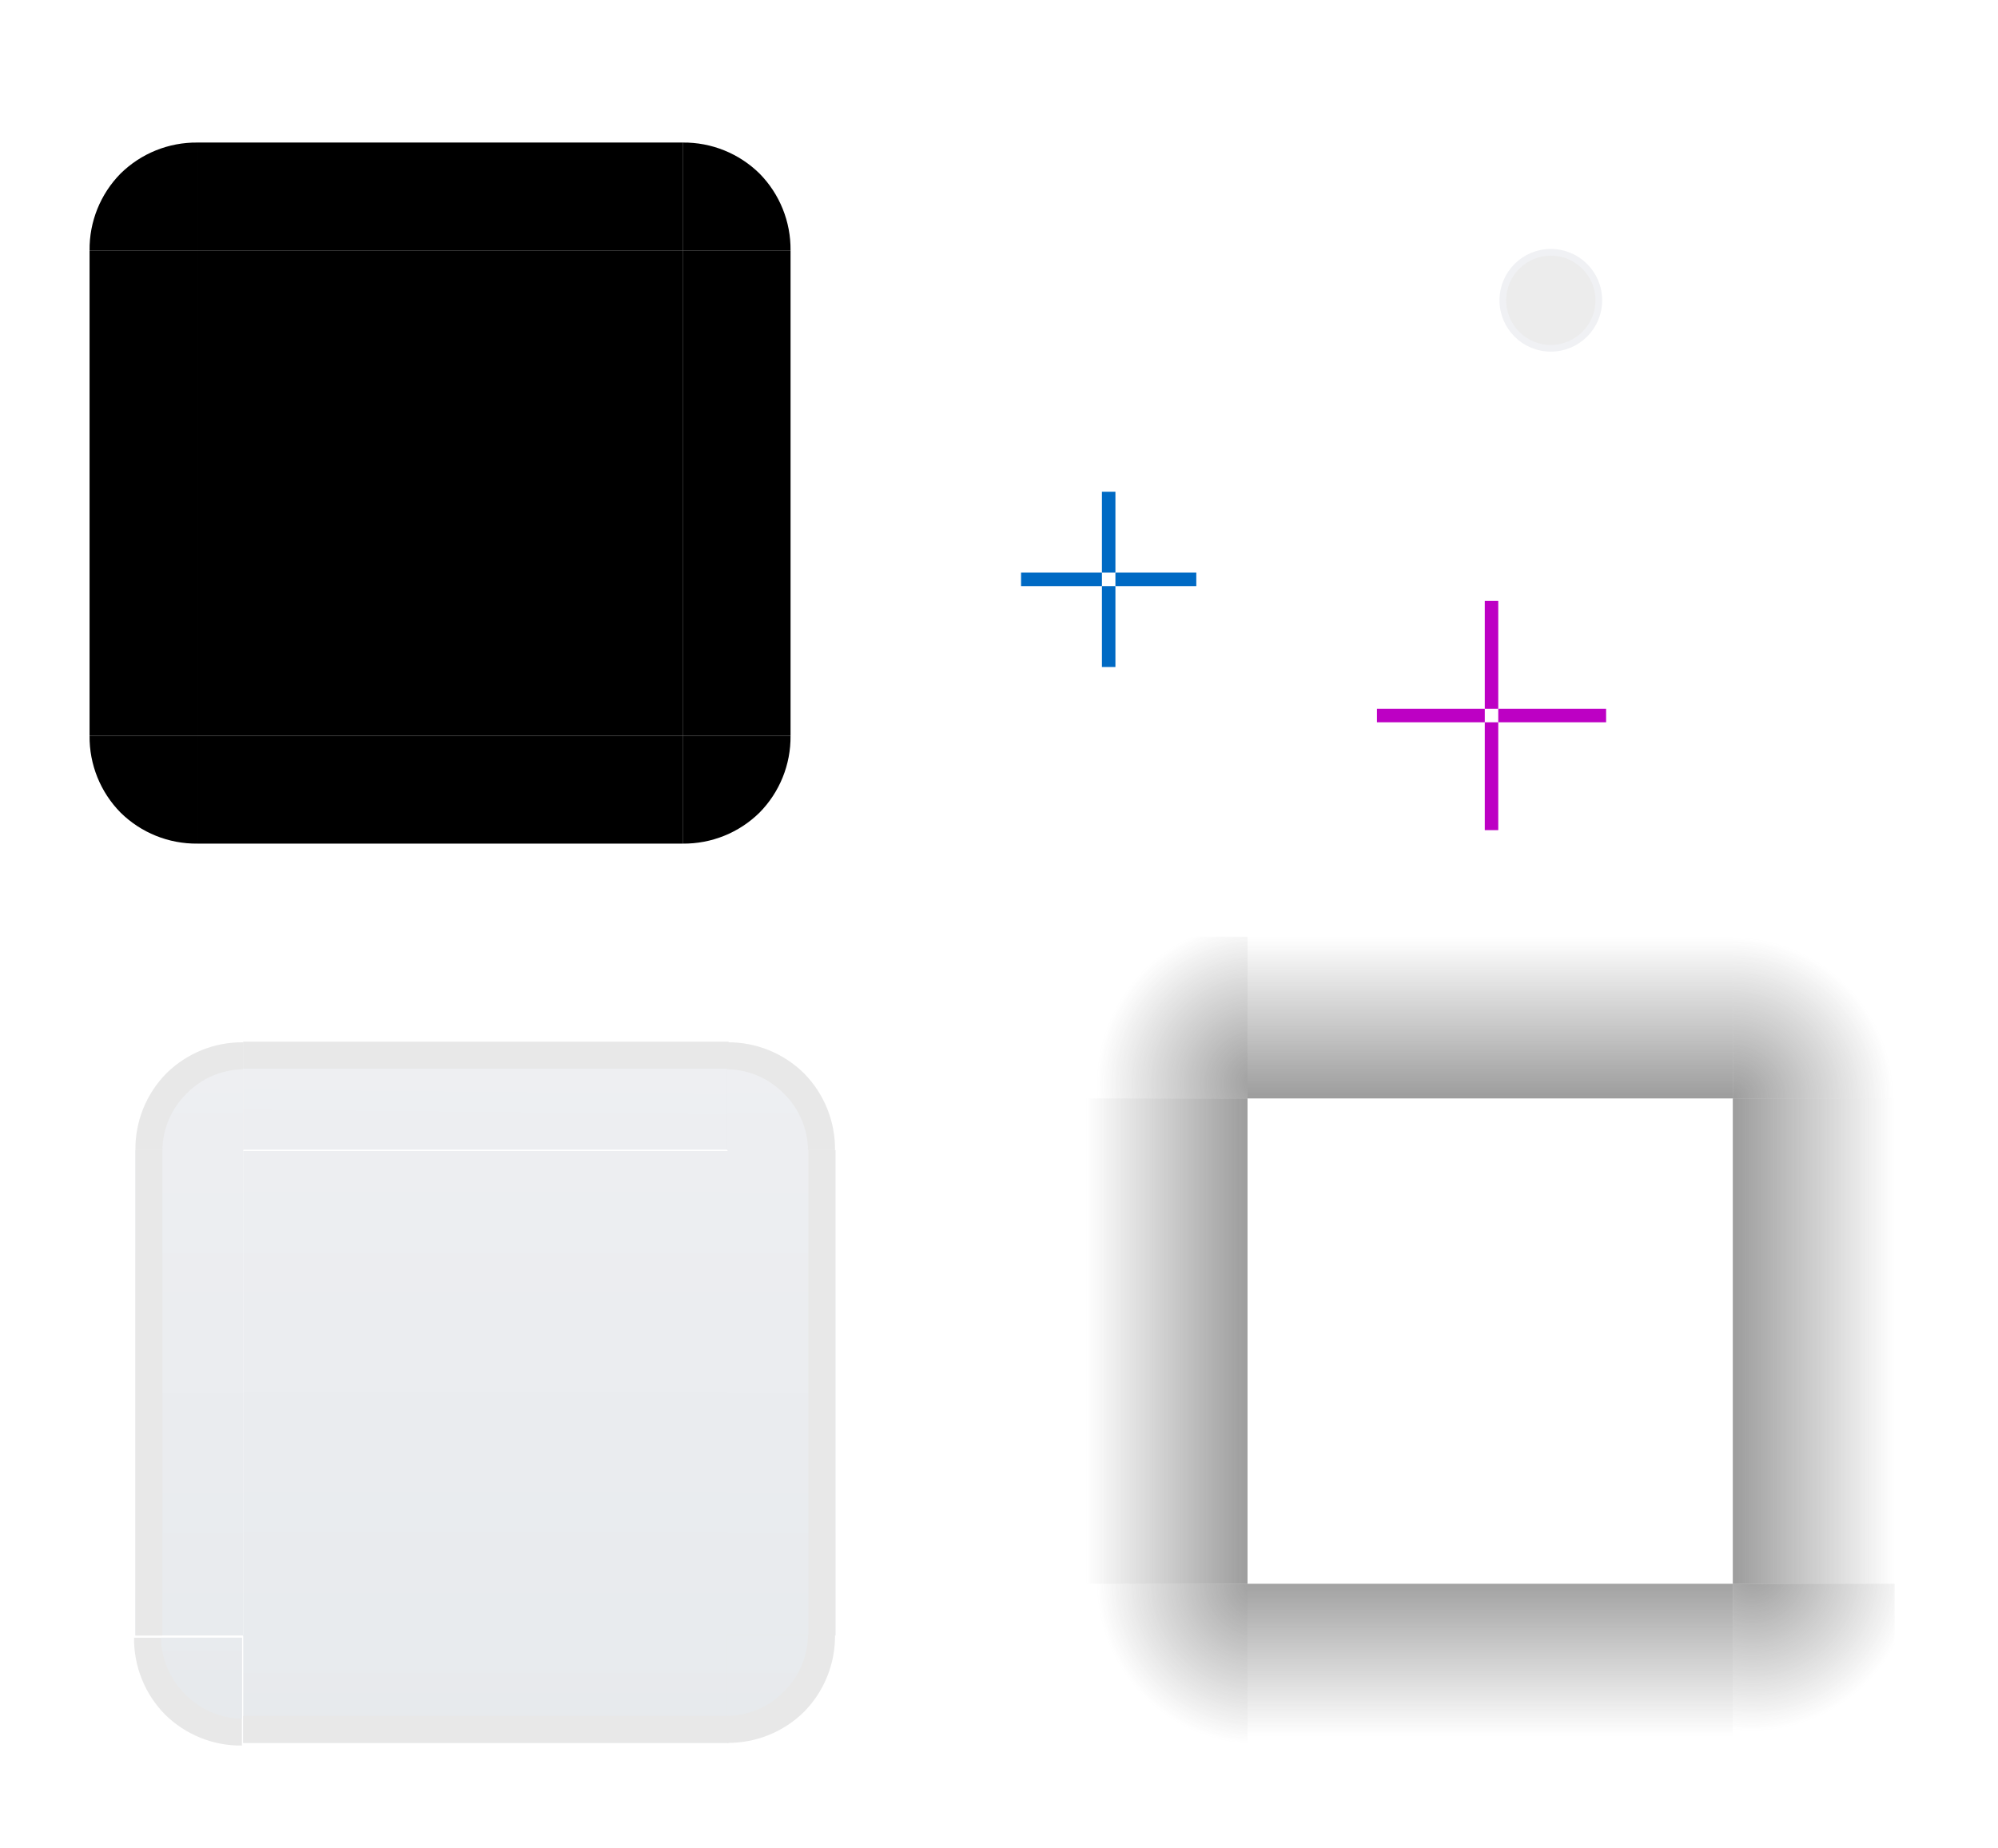
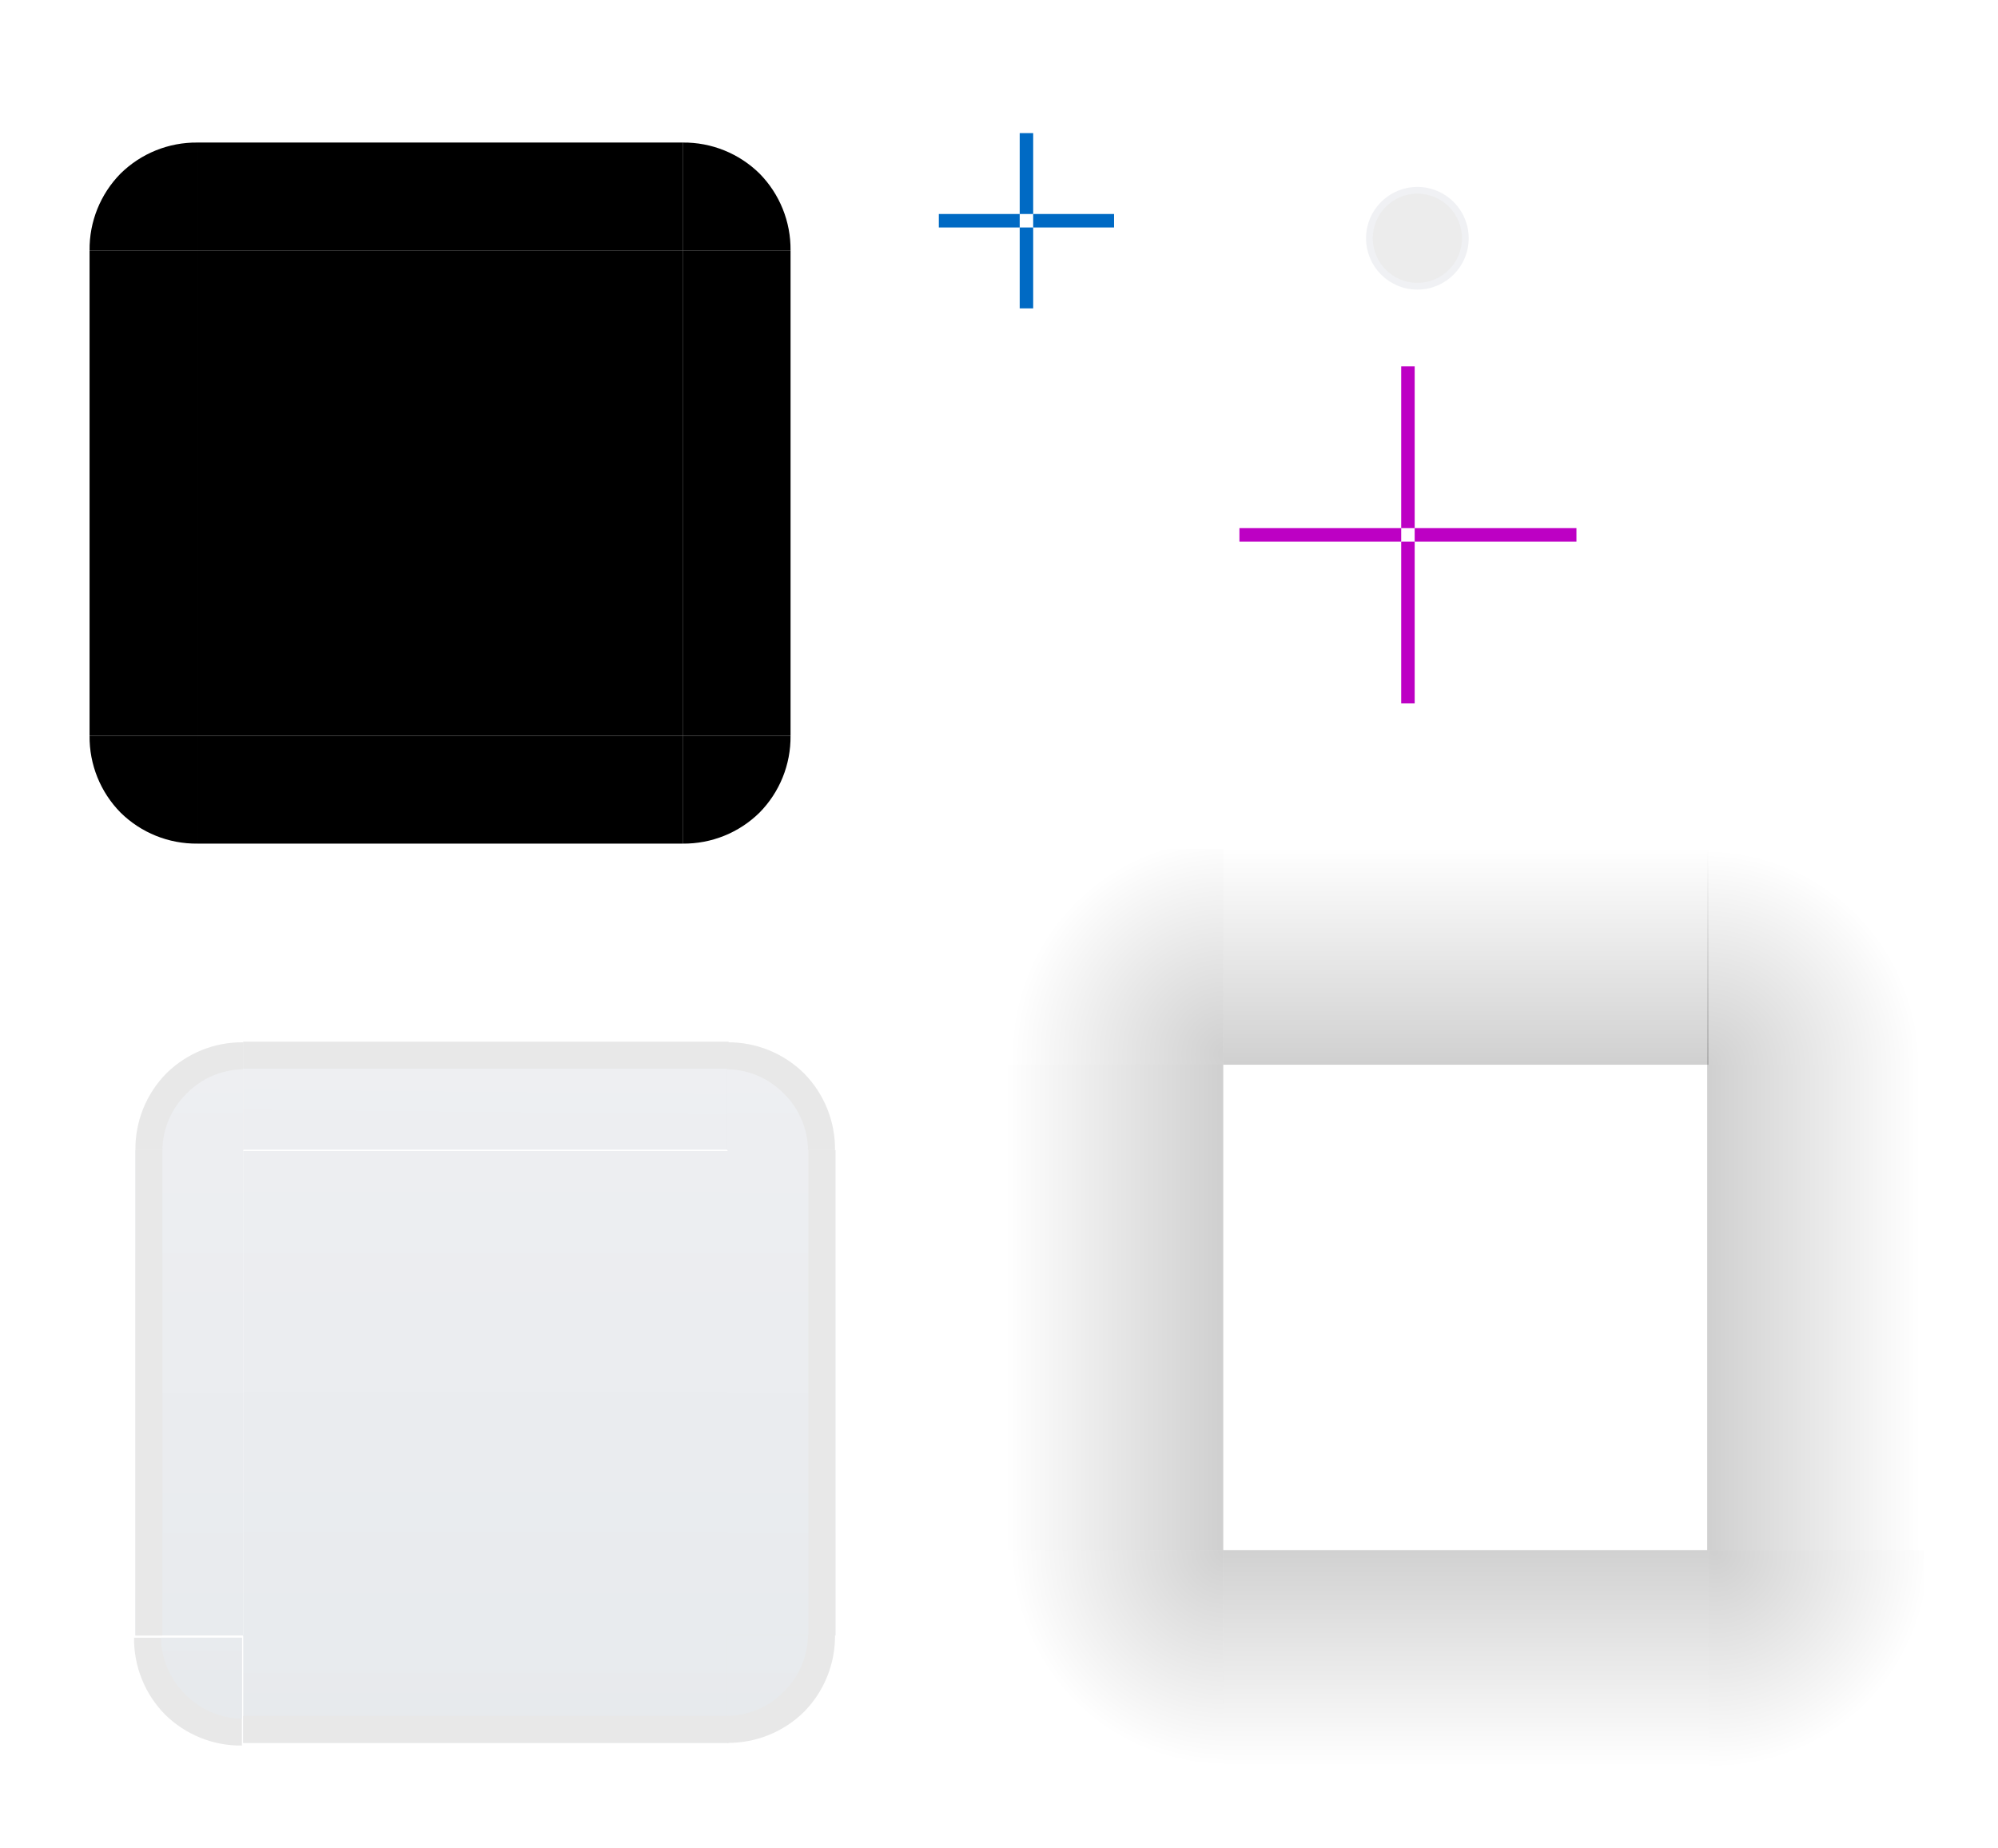
<svg xmlns="http://www.w3.org/2000/svg" xmlns:ns1="http://www.openswatchbook.org/uri/2009/osb" xmlns:xlink="http://www.w3.org/1999/xlink" width="148.216" height="137.016" id="svg3642" version="1.0" viewBox="0 0 148.216 137.016">
  <defs id="defs3644">
    <linearGradient id="linearGradient1038" ns1:paint="solid">
      <stop style="stop-color:#000000;stop-opacity:1;" offset="0" id="stop1036" />
    </linearGradient>
    <linearGradient id="linearGradient1032" ns1:paint="solid">
      <stop style="stop-color:#000000;stop-opacity:1;" offset="0" id="stop1030" />
    </linearGradient>
    <linearGradient id="linearGradient1026" ns1:paint="solid">
      <stop style="stop-color:#000000;stop-opacity:1;" offset="0" id="stop1024" />
    </linearGradient>
    <linearGradient id="linearGradient1020" ns1:paint="solid">
      <stop style="stop-color:#000000;stop-opacity:1;" offset="0" id="stop1018" />
    </linearGradient>
    <linearGradient id="border" ns1:paint="solid">
      <stop style="stop-color:#e8e8e8;stop-opacity:1;" offset="0" id="stop1012" />
    </linearGradient>
    <linearGradient id="bgnew">
      <stop id="stop958" offset="0" style="stop-color:#e7eaed;stop-opacity:1" />
      <stop id="stop960" offset="1" style="stop-color:#eeeff2;stop-opacity:1" />
    </linearGradient>
    <linearGradient ns1:paint="solid" id="mask">
      <stop id="stop896" offset="0" style="stop-color:#000000;stop-opacity:1;" />
    </linearGradient>
    <linearGradient y2="202.6" x2="-301.8" y1="202.6" x1="-304.8" gradientTransform="matrix(2.667,0,0,0.75,565.5,45.57)" gradientUnits="userSpaceOnUse" id="linearGradient933" xlink:href="#mask" />
    <linearGradient y2="328.8" x2="229.6" y1="328.8" x1="226.6" gradientTransform="matrix(2.667,0,0,0.75,-388.8,18.8)" gradientUnits="userSpaceOnUse" id="linearGradient935" xlink:href="#mask" />
    <linearGradient y2="202.6" x2="-352.8" y1="202.6" x1="-355.8" gradientTransform="matrix(2.667,0,0,0.75,657.5,45.57)" gradientUnits="userSpaceOnUse" id="linearGradient937" xlink:href="#mask" />
    <linearGradient y2="328.8" x2="226.6" y1="328.8" x1="178.6" gradientTransform="matrix(0.75,0,0,0.75,45.57,18.8)" gradientUnits="userSpaceOnUse" id="linearGradient939" xlink:href="#mask" />
    <linearGradient y2="328.8" x2="178.6" y1="328.8" x1="175.6" gradientTransform="matrix(2.667,0,0,0.75,-296.8,18.8)" gradientUnits="userSpaceOnUse" id="linearGradient941" xlink:href="#mask" />
    <linearGradient gradientTransform="translate(0.9156,69.4)" y2="-312.8" x2="222.6" y1="-312.8" x1="214.6" gradientUnits="userSpaceOnUse" id="linearGradient943" xlink:href="#mask" />
    <linearGradient y2="-312.8" x2="222.6" y1="-312.8" x1="214.6" gradientTransform="translate(-394.1,69.4)" gradientUnits="userSpaceOnUse" id="linearGradient945" xlink:href="#mask" />
    <linearGradient y2="-312.8" x2="222.6" y1="-312.8" x1="214.6" gradientTransform="translate(0.9172,600.2)" gradientUnits="userSpaceOnUse" id="linearGradient947" xlink:href="#mask" />
    <linearGradient y2="-312.8" x2="222.6" y1="-312.8" x1="214.6" gradientTransform="translate(-394.1,600.2)" gradientUnits="userSpaceOnUse" id="linearGradient949" xlink:href="#mask" />
    <linearGradient xlink:href="#bgnew" id="linearGradient927" x1="182.9" y1="358.1" x2="182.9" y2="306.1" gradientUnits="userSpaceOnUse" />
    <linearGradient xlink:href="#bgnew" id="linearGradient936" x1="178.6" y1="334.3" x2="230.6" y2="334.8" gradientUnits="userSpaceOnUse" />
    <linearGradient xlink:href="#bgnew" id="linearGradient944" x1="230.6" y1="349.1" x2="178.6" y2="349.1" gradientUnits="userSpaceOnUse" />
    <linearGradient xlink:href="#bgnew" id="linearGradient970" x1="228.1" y1="-360.9" x2="228" y2="-308.7" gradientUnits="userSpaceOnUse" />
    <linearGradient xlink:href="#bgnew" id="linearGradient978" x1="222.6" y1="360.8" x2="222.6" y2="308.8" gradientUnits="userSpaceOnUse" />
    <linearGradient xlink:href="#bgnew" id="linearGradient986" x1="227.9" y1="-310.9" x2="227.9" y2="-358.9" gradientUnits="userSpaceOnUse" />
    <linearGradient xlink:href="#bgnew" id="linearGradient994" x1="228.1" y1="-360.7" x2="228.1" y2="-308.7" gradientUnits="userSpaceOnUse" />
    <linearGradient xlink:href="#bgnew" id="linearGradient1002" x1="222.7" y1="360.8" x2="222.7" y2="308.8" gradientUnits="userSpaceOnUse" />
    <linearGradient xlink:href="#bgnew" id="linearGradient1010" x1="228" y1="-308.7" x2="228" y2="-360.7" gradientUnits="userSpaceOnUse" />
    <linearGradient xlink:href="#border" id="linearGradient1016" x1="228.6" y1="334.8" x2="230.6" y2="334.8" gradientUnits="userSpaceOnUse" />
    <linearGradient xlink:href="#border" id="linearGradient1022" x1="228" y1="-312.7" x2="236" y2="-312.7" gradientUnits="userSpaceOnUse" />
    <linearGradient xlink:href="#border" id="linearGradient1028" x1="228.6" y1="334.8" x2="230.6" y2="334.8" gradientUnits="userSpaceOnUse" />
    <linearGradient xlink:href="#border" id="linearGradient1034" x1="228" y1="-312.7" x2="236" y2="-312.7" gradientUnits="userSpaceOnUse" />
    <linearGradient xlink:href="#border" id="linearGradient1040" x1="228" y1="-312.7" x2="236" y2="-312.7" gradientUnits="userSpaceOnUse" />
    <linearGradient xlink:href="#border" id="linearGradient1042" x1="228.6" y1="334.8" x2="230.6" y2="334.8" gradientUnits="userSpaceOnUse" />
    <linearGradient xlink:href="#border" id="linearGradient1044" x1="228" y1="-312.7" x2="236" y2="-312.7" gradientUnits="userSpaceOnUse" />
    <linearGradient xlink:href="#border" id="linearGradient1046" x1="228.6" y1="334.8" x2="230.6" y2="334.8" gradientUnits="userSpaceOnUse" />
-     <radialGradient r="1.5" fy="304.6" fx="300.1" cy="304.6" cx="300.1" gradientTransform="matrix(-8,0,0,-8,2659,2783)" gradientUnits="userSpaceOnUse" id="radialGradient932" xlink:href="#shadcorn" />
-     <linearGradient id="shadcorn">
-       <stop style="stop-color:#404040;stop-opacity:1" offset="0" id="stop1137" />
-       <stop style="stop-color:#404040;stop-opacity:0" offset="1" id="stop1139" />
+     <radialGradient r="1.5" fy="304.8" fx="300.2" cy="304.8" cx="300.2" gradientTransform="matrix(-10.66,0,0,-10.66,3456,3593)" gradientUnits="userSpaceOnUse" id="radialGradient932" xlink:href="#linearGradient925" />
+     <linearGradient id="linearGradient925">
+       <stop style="stop-color:#000000;stop-opacity:0.186" offset="0" id="stop921" />
+       <stop id="stop923" offset="1" style="stop-color:#000000;stop-opacity:0" />
    </linearGradient>
-     <radialGradient r="1.5" fy="304.6" fx="300.1" cy="304.6" cx="300.1" gradientTransform="matrix(8,0,0,-8,-2106,2782)" gradientUnits="userSpaceOnUse" id="radialGradient928" xlink:href="#shadcorn" />
-     <radialGradient r="1.5" fy="304.4" fx="300.1" cy="304.4" cx="300.1" gradientTransform="matrix(-8,0,0,8,2659,-2126)" gradientUnits="userSpaceOnUse" id="radialGradient924" xlink:href="#shadcorn" />
-     <linearGradient xlink:href="#shad2" id="linearGradient1167" x1="254.4" y1="329.3" x2="246.4" y2="329.3" gradientUnits="userSpaceOnUse" gradientTransform="matrix(1.5,0,0,1,-124.2,-5.263)" />
-     <linearGradient id="shad2">
-       <stop id="stop929" offset="0" style="stop-color:#404040;stop-opacity:1" />
-       <stop id="stop939" offset="1" style="stop-color:#3f3f3f;stop-opacity:0" />
-     </linearGradient>
-     <linearGradient xlink:href="#shad2" id="linearGradient1151" x1="290.4" y1="333.6" x2="298.4" y2="333.6" gradientUnits="userSpaceOnUse" gradientTransform="matrix(1.5,0,0,1,-142.2,-5.263)" />
-     <linearGradient y2="301.6" x2="278.3" y1="304.6" x1="278.3" gradientTransform="matrix(0.75,0,0,-4,68.31,1564)" gradientUnits="userSpaceOnUse" id="linearGradient883" xlink:href="#shad2" />
-     <radialGradient xlink:href="#shadcorn" id="radialGradient1143" cx="302.5" cy="303.6" fx="302.5" fy="303.6" r="4" gradientUnits="userSpaceOnUse" gradientTransform="matrix(3,7.995e-5,3.738e-5,2.999,-614.2,-600.2)" />
-     <linearGradient xlink:href="#shad2" id="linearGradient1159" x1="254.4" y1="315.6" x2="254.4" y2="307.6" gradientUnits="userSpaceOnUse" gradientTransform="matrix(1,0,0,1.5,3.01,-163.1)" />
+     <radialGradient r="1.5" fy="304.6" fx="300.1" cy="304.6" cx="300.1" gradientTransform="matrix(10.66,0,0,-10.66,-2907,3591)" gradientUnits="userSpaceOnUse" id="radialGradient928" xlink:href="#linearGradient925" />
+     <radialGradient r="1.5" fy="304.6" fx="300.2" cy="304.6" cx="300.2" gradientTransform="matrix(-10.66,0,0,10.66,3456,-2940)" gradientUnits="userSpaceOnUse" id="radialGradient924" xlink:href="#linearGradient925" />
+     <linearGradient xlink:href="#linearGradient925" id="linearGradient1167" x1="254.4" y1="329.3" x2="246.4" y2="329.3" gradientUnits="userSpaceOnUse" gradientTransform="matrix(1.999,0,0,1,-253.1,-7.702)" />
+     <linearGradient xlink:href="#linearGradient925" id="linearGradient1151" x1="290.5" y1="333.6" x2="298.4" y2="333.6" gradientUnits="userSpaceOnUse" gradientTransform="matrix(1.999,0,0,1,-289.2,-7.702)" />
+     <linearGradient y2="301.6" x2="278.3" y1="304.7" x1="278.3" gradientTransform="matrix(0.75,0,0,-5.332,66.54,1968)" gradientUnits="userSpaceOnUse" id="linearGradient883" xlink:href="#linearGradient925" />
+     <radialGradient xlink:href="#linearGradient925" id="radialGradient1143" cx="302.5" cy="303.6" fx="302.5" fy="303.6" r="4" gradientUnits="userSpaceOnUse" gradientTransform="matrix(3.999,1.066e-4,4.983e-5,3.998,-918.4,-906)" />
+     <linearGradient xlink:href="#linearGradient925" id="linearGradient1159" x1="254.4" y1="315.7" x2="254.4" y2="307.6" gradientUnits="userSpaceOnUse" gradientTransform="matrix(1,0,0,1.999,1.148,-323.2)" />
  </defs>
  <style type="text/css" id="current-color-scheme">
      .ColorScheme-Text {
        color:#31363b;
      }
      .ColorScheme-Background{
        color:#eff0f1;
      }
      .ColorScheme-ViewText {
        color:#31363b;
      }
      .ColorScheme-ViewBackground{
        color:#fcfcfc;
      }
      .ColorScheme-ViewHover {
        color:#3daee9;
      }
      .ColorScheme-ViewFocus{
        color:#3daee9;
      }
      .ColorScheme-ButtonText {
        color:#31363b;
      }
      .ColorScheme-ButtonBackground{
        color:#eff0f1;
      }
      .ColorScheme-ButtonHover {
        color:#3daee9;
      }
      .ColorScheme-ButtonFocus{
        color:#3daee9;
      }
  </style>
  <g id="layer1" transform="translate(-164.8559,-228.8272)">
    <rect transform="rotate(-90)" y="179.5" x="-247.4" height="36" width="8.001" id="mask-top" class="ColorScheme-Background" style="color:#eff0f1;fill:url(#linearGradient933);fill-opacity:1.0;stroke:none;stroke-width:0.24" />
    <rect style="color:#eff0f1;fill:url(#linearGradient935);fill-opacity:1.0;stroke:none;stroke-width:0.24" id="mask-right" class="ColorScheme-Background" width="8.001" height="36" x="215.5" y="247.4" />
    <rect style="color:#eff0f1;fill:url(#linearGradient937);fill-opacity:1.0;stroke:none;stroke-width:0.24" id="mask-bottom" class="ColorScheme-Background" width="8.001" height="36" x="-291.4" y="179.5" transform="rotate(-90)" />
    <rect y="247.4" x="179.5" height="36" width="36" id="mask-center" class="ColorScheme-Background" style="color:#eff0f1;fill:url(#linearGradient939);fill-opacity:1.0;stroke:none;stroke-width:0.96" />
    <rect y="247.4" x="171.5" height="36" width="8.001" id="mask-left" class="ColorScheme-Background" style="color:#eff0f1;fill:url(#linearGradient941);fill-opacity:1.0;stroke:none;stroke-width:0.24" />
    <path style="opacity:1;fill:url(#linearGradient943);fill-opacity:1.0;fill-rule:evenodd;stroke:none;stroke-width:1.007;stroke-linecap:square;stroke-linejoin:miter;stroke-miterlimit:4;stroke-dasharray:none;stroke-dashoffset:0;stroke-opacity:0.827;paint-order:normal" id="mask-topright" d="m 223.5,-247.4 a 8.001,7.998 0 0 1 -2.3,5.7 8.001,7.998 0 0 1 -5.7,2.3 l 0,-8 z" transform="scale(1,-1)" />
    <path transform="scale(-1)" d="m -171.5,-247.4 a 8.001,7.998 0 0 1 -2.3,5.7 8.001,7.998 0 0 1 -5.7,2.3 l 0,-8 z" id="mask-topleft" style="opacity:1;fill:url(#linearGradient945);fill-opacity:1.0;fill-rule:evenodd;stroke:none;stroke-width:1.007;stroke-linecap:square;stroke-linejoin:miter;stroke-miterlimit:4;stroke-dasharray:none;stroke-dashoffset:0;stroke-opacity:0.827;paint-order:normal" />
    <path d="m 223.5,283.4 a 8.001,7.998 0 0 1 -2.3,5.7 8.001,7.998 0 0 1 -5.7,2.3 l 0,-8 z" id="mask-bottomright" style="opacity:1;fill:url(#linearGradient947);fill-opacity:1.0;fill-rule:evenodd;stroke:none;stroke-width:1.007;stroke-linecap:square;stroke-linejoin:miter;stroke-miterlimit:4;stroke-dasharray:none;stroke-dashoffset:0;stroke-opacity:0.827;paint-order:normal" />
    <path d="m -171.5,283.4 a 8.001,7.998 0 0 1 -2.3,5.7 8.001,7.998 0 0 1 -5.7,2.3 l 0,-8 z" id="mask-bottomleft" style="opacity:1;fill:url(#linearGradient949);fill-opacity:1.0;fill-rule:evenodd;stroke:none;stroke-width:1.007;stroke-linecap:square;stroke-linejoin:miter;stroke-miterlimit:4;stroke-dasharray:none;stroke-dashoffset:0;stroke-opacity:0.827;paint-order:normal" transform="scale(-1,1)" />
-     <rect transform="scale(-1)" style="fill:#006ac4;fill-opacity:1;stroke:none;stroke-width:0.408" id="hint-right-margin" width="6" height="1" x="-253.6" y="-272.3" />
-     <rect y="-272.3" x="-246.6" height="1" width="6" id="hint-left-margin" style="fill:#006ac4;fill-opacity:1;stroke:none;stroke-width:0.408" transform="scale(-1)" />
-     <rect y="-247.6" x="272.3" height="1" width="6" id="hint-bottom-margin" style="fill:#006ac4;fill-opacity:1;stroke:none;stroke-width:0.408" transform="rotate(90)" />
-     <rect y="265.3" x="246.6" height="6" width="1" id="hint-top-margin" style="fill:#006ac4;fill-opacity:1;stroke:none;stroke-width:8164945.5" />
+     <rect transform="scale(-1)" style="fill:#006ac4;fill-opacity:1;stroke:none;stroke-width:0.408" id="hint-right-margin" width="6" height="1" x="-247.5" y="-245.7" />
+     <rect y="-245.7" x="-240.5" height="1" width="6" id="hint-left-margin" style="fill:#006ac4;fill-opacity:1;stroke:none;stroke-width:0.408" transform="scale(-1)" />
+     <rect y="-241.5" x="245.7" height="1" width="6" id="hint-bottom-margin" style="fill:#006ac4;fill-opacity:1;stroke:none;stroke-width:0.408" transform="rotate(90)" />
+     <rect y="238.7" x="240.5" height="6" width="1" id="hint-top-margin" style="fill:#006ac4;fill-opacity:1;stroke:none;stroke-width:8164945.5" />
    <rect y="314.2" x="182.9" height="36" width="36" id="center" class="ColorScheme-Background" style="color:#eff0f1;fill:url(#linearGradient927);fill-opacity:1;stroke:none;stroke-width:0.96" />
    <g id="right" transform="translate(-3.771,-2.664)">
      <rect y="316.8" x="222.6" height="36" width="8.001" class="ColorScheme-Background" id="rect1267" style="color:#eff0f1;fill:url(#linearGradient1002);fill-opacity:1;stroke:none;stroke-width:0.24" />
      <rect style="color:#eff0f1;fill:url(#linearGradient1016);fill-opacity:1;stroke:none;stroke-width:0.24" id="rect1257" class="ColorScheme-Background" width="2" height="36" x="228.6" y="316.8" />
    </g>
    <g transform="matrix(-1,0,0,1,405.5,-2.664)" id="left">
      <rect style="color:#eff0f1;fill:url(#linearGradient978);fill-opacity:1;stroke:none;stroke-width:0.24" id="rect1269" class="ColorScheme-Background" width="8.001" height="36" x="222.6" y="316.8" />
      <rect y="316.8" x="228.6" height="36" width="2" class="ColorScheme-Background" id="rect1271" style="color:#eff0f1;fill:url(#linearGradient1046);fill-opacity:1.0;stroke:none;stroke-width:0.24" />
    </g>
    <g transform="rotate(-90,201.4,335.3)" id="top">
      <rect style="color:#eff0f1;fill:url(#linearGradient936);fill-opacity:1.0;stroke:none;stroke-width:0.24" id="rect1277" class="ColorScheme-Background" width="8.001" height="36" x="222.6" y="316.8" />
      <rect y="316.8" x="228.6" height="36" width="2" class="ColorScheme-Background" id="rect1279" style="color:#eff0f1;fill:url(#linearGradient1028);fill-opacity:1.0;stroke:none;stroke-width:0.24" />
    </g>
    <g transform="rotate(90,204.1,331.6)" id="bottom">
      <rect style="color:#eff0f1;fill:url(#linearGradient944);fill-opacity:1.0;stroke:none;stroke-width:0.24" id="rect1285" class="ColorScheme-Background" width="8.001" height="36" x="222.6" y="316.8" />
      <rect y="316.8" x="228.6" height="36" width="2" class="ColorScheme-Background" id="rect1287" style="color:#eff0f1;fill:url(#linearGradient1042);fill-opacity:1.0;stroke:none;stroke-width:0.24" />
    </g>
    <g id="topright" transform="translate(-9.201,-2.564)">
      <path transform="scale(1,-1)" d="m 236,-316.7 a 8.001,7.998 0 0 1 -2.3,5.7 8.001,7.998 0 0 1 -5.7,2.3 l 0,-8 z" id="path1301" style="opacity:1;fill:url(#linearGradient1022);fill-opacity:1.0;fill-rule:evenodd;stroke:none;stroke-width:1.007;stroke-linecap:square;stroke-linejoin:miter;stroke-miterlimit:4;stroke-dasharray:none;stroke-dashoffset:0;stroke-opacity:0.827;paint-order:normal" />
      <path style="opacity:1;fill:url(#linearGradient994);fill-opacity:1.0;fill-rule:evenodd;stroke:none;stroke-width:1.007;stroke-linecap:square;stroke-linejoin:miter;stroke-miterlimit:4;stroke-dasharray:none;stroke-dashoffset:0;stroke-opacity:0.827;paint-order:normal" id="path1293" d="m 234,-316.7 a 5.999,6 0 0 1 -1.8,4.2 5.999,6 0 0 1 -4.2,1.8 l 0,-6 z" transform="scale(1,-1)" />
    </g>
    <g transform="matrix(-1,0,0,1,410.9,-2.564)" id="topleft">
      <path style="opacity:1;fill:url(#linearGradient1034);fill-opacity:1.0;fill-rule:evenodd;stroke:none;stroke-width:1.007;stroke-linecap:square;stroke-linejoin:miter;stroke-miterlimit:4;stroke-dasharray:none;stroke-dashoffset:0;stroke-opacity:0.827;paint-order:normal" id="path1303" d="m 236,-316.7 a 8.001,7.998 0 0 1 -2.3,5.7 8.001,7.998 0 0 1 -5.7,2.3 l 0,-8 z" transform="scale(1,-1)" />
      <path transform="scale(1,-1)" d="m 234,-316.7 a 5.999,6 0 0 1 -1.8,4.2 5.999,6 0 0 1 -4.2,1.8 l 0,-6 z" id="path1305" style="opacity:1;fill:url(#linearGradient970);fill-opacity:1;fill-rule:evenodd;stroke:none;stroke-width:1.007;stroke-linecap:square;stroke-linejoin:miter;stroke-miterlimit:4;stroke-dasharray:none;stroke-dashoffset:0;stroke-opacity:0.827;paint-order:normal" />
    </g>
    <g transform="matrix(1,0,0,-1,-9.201,666.8)" id="bottomright">
      <path style="opacity:1;fill:url(#linearGradient1040);fill-opacity:1.0;fill-rule:evenodd;stroke:none;stroke-width:1.007;stroke-linecap:square;stroke-linejoin:miter;stroke-miterlimit:4;stroke-dasharray:none;stroke-dashoffset:0;stroke-opacity:0.827;paint-order:normal" id="path1311" d="m 236,-316.7 a 8.001,7.998 0 0 1 -2.3,5.7 8.001,7.998 0 0 1 -5.7,2.3 l 0,-8 z" transform="scale(1,-1)" />
      <path transform="scale(1,-1)" d="m 234,-316.7 a 5.999,6 0 0 1 -1.8,4.2 5.999,6 0 0 1 -4.2,1.8 l 0,-6 z" id="path1313" style="opacity:1;fill:url(#linearGradient1010);fill-opacity:1;fill-rule:evenodd;stroke:none;stroke-width:1.007;stroke-linecap:square;stroke-linejoin:miter;stroke-miterlimit:4;stroke-dasharray:none;stroke-dashoffset:0;stroke-opacity:0.827;paint-order:normal" />
    </g>
    <g transform="rotate(-180,205.4,333.5)" id="bottomleft">
      <path style="opacity:1;fill:url(#linearGradient1044);fill-opacity:1.0;fill-rule:evenodd;stroke:none;stroke-width:1.007;stroke-linecap:square;stroke-linejoin:miter;stroke-miterlimit:4;stroke-dasharray:none;stroke-dashoffset:0;stroke-opacity:0.827;paint-order:normal" id="path1319" d="m 236,-316.7 a 8.001,7.998 0 0 1 -2.3,5.7 8.001,7.998 0 0 1 -5.7,2.3 l 0,-8 z" transform="scale(1,-1)" />
      <path transform="scale(1,-1)" d="m 234,-316.7 a 5.999,6 0 0 1 -1.8,4.2 5.999,6 0 0 1 -4.2,1.8 l 0,-6 z" id="path1321" style="opacity:1;fill:url(#linearGradient986);fill-opacity:1;fill-rule:evenodd;stroke:none;stroke-width:1.007;stroke-linecap:square;stroke-linejoin:miter;stroke-miterlimit:4;stroke-dasharray:none;stroke-dashoffset:0;stroke-opacity:0.827;paint-order:normal" />
    </g>
-     <path id="shadow-top" d="m 293.4,310.3 v -12 h -36 v 12 z" style="opacity:0.518;fill:url(#linearGradient1159);fill-opacity:1;stroke:none;stroke-width:0.817" />
-     <path style="opacity:0.518;fill:url(#radialGradient1143);fill-opacity:1;stroke:none;stroke-width:0.263" d="m 305.4,310.3 v -12 h -12 v 12 z" id="shadow-topright" />
-     <rect id="shadow-center" height="36" x="257.4" y="310.3" width="36" class="ColorScheme-ViewBackground" style="color:#fcfcfc;opacity:0.518;fill:#000000;fill-opacity:1;stroke-width:15999998" />
-     <rect y="-282.4" x="-284" height="1" width="8" id="shadow-hint-right-margin" style="fill:#bd00c4;fill-opacity:1;stroke:none;stroke-width:0.408" transform="scale(-1)" />
-     <rect transform="scale(-1)" style="fill:#bd00c4;fill-opacity:1;stroke:none;stroke-width:0.408" id="shadow-hint-left-margin" width="8" height="1" x="-275" y="-282.4" />
-     <rect transform="rotate(90)" style="fill:#bd00c4;fill-opacity:1;stroke:none;stroke-width:0.408" id="shadow-hint-bottom-margin" width="8" height="1" x="282.4" y="-276" />
-     <rect style="fill:#bd00c4;fill-opacity:1;stroke:none;stroke-width:8164945.5" id="shadow-hint-top-margin" width="1" height="8" x="275" y="273.4" />
-     <path style="opacity:0.518;fill:url(#linearGradient883);fill-opacity:1;stroke:none;stroke-width:0.817" d="m 293.4,346.3 v 12 h -36 v -12 z" id="shadow-bottom" />
-     <path style="opacity:0.518;fill:url(#linearGradient1151);fill-opacity:1;stroke:none;stroke-width:0.817" d="m 293.4,346.3 h 12 v -36 h -12 z" id="shadow-right" />
-     <path style="opacity:0.518;fill:url(#linearGradient1167);fill-opacity:1;stroke:none;stroke-width:0.817" d="m 257.4,310.3 h -12 v 36 h 12 z" id="shadow-left" />
-     <path id="shadow-topleft" d="m 245.4,310.3 v -12 h 12 v 12 z" style="opacity:0.518;fill:url(#radialGradient924);fill-opacity:1;stroke:none;stroke-width:0.263" />
-     <path id="shadow-bottomright" d="m 305.4,346.3 v 12 h -12 v -12 z" style="opacity:0.518;fill:url(#radialGradient928);fill-opacity:1;stroke:none;stroke-width:0.263" />
-     <path id="shadow-bottomleft" d="m 245.4,346.3 v 12 h 12 v -12 z" style="opacity:0.518;fill:url(#radialGradient932);fill-opacity:1;stroke:none;stroke-width:0.263" />
-     <circle style="opacity:1;fill:#ececec;fill-opacity:1;fill-rule:evenodd;stroke:#f0f1f4;stroke-width:0.5;stroke-linecap:round;stroke-linejoin:miter;stroke-miterlimit:4;stroke-dasharray:none;stroke-dashoffset:0;stroke-opacity:1;paint-order:normal" id="hint-stretch-borders" cx="279.9" cy="251.1" r="3.558" />
+     <circle style="opacity:1;fill:#ececec;fill-opacity:1;fill-rule:evenodd;stroke:#f0f1f4;stroke-width:0.5;stroke-linecap:round;stroke-linejoin:miter;stroke-miterlimit:4;stroke-dasharray:none;stroke-dashoffset:0;stroke-opacity:1;paint-order:normal" id="hint-stretch-borders" cx="270" cy="246.5" r="3.558" />
+     <path id="shadow-top" d="m 291.6,307.8 v -16 h -36 v 16 z" style="opacity:1;fill:url(#linearGradient1159);fill-opacity:1;stroke:none;stroke-width:0.816" />
+     <path style="opacity:1;fill:url(#radialGradient1143);fill-opacity:1;stroke:none;stroke-width:0.263" d="m 307.5,307.8 v -16 h -16 v 16 z" id="shadow-topright" />
+     <rect id="shadow-center" height="36" x="255.6" y="307.8" width="36" class="ColorScheme-ViewBackground" style="color:#fcfcfc;opacity:1;fill:#000000;fill-opacity:1;stroke-width:15999998" />
+     <rect y="-269" x="-281.8" height="1" width="12" id="shadow-hint-right-margin" style="fill:#bd00c4;fill-opacity:1;stroke:none;stroke-width:0.408" transform="scale(-1)" />
+     <rect transform="scale(-1)" style="fill:#bd00c4;fill-opacity:1;stroke:none;stroke-width:0.408" id="shadow-hint-left-margin" width="12" height="1" x="-268.8" y="-269" />
+     <rect transform="rotate(90)" style="fill:#bd00c4;fill-opacity:1;stroke:none;stroke-width:0.408" id="shadow-hint-bottom-margin" width="12" height="1" x="269" y="-269.8" />
+     <rect style="fill:#bd00c4;fill-opacity:1;stroke:none;stroke-width:8164945.5" id="shadow-hint-top-margin" width="1" height="12" x="268.8" y="256" />
+     <path style="opacity:1;fill:url(#linearGradient883);fill-opacity:1;stroke:none;stroke-width:0.816" d="m 291.6,343.8 v 16 h -36 v -16 z" id="shadow-bottom" />
+     <path style="opacity:1;fill:url(#linearGradient1151);fill-opacity:1;stroke:none;stroke-width:0.816" d="m 291.5,343.8 h 16 v -36 h -16 z" id="shadow-right" />
+     <path style="opacity:1;fill:url(#linearGradient1167);fill-opacity:1;stroke:none;stroke-width:0.816" d="m 255.6,307.8 h -16 v 36 h 16 z" id="shadow-left" />
+     <path id="shadow-topleft" d="m 239.6,307.8 v -16 h 16 v 16 z" style="opacity:1;fill:url(#radialGradient924);fill-opacity:1;stroke:none;stroke-width:0.263" />
+     <path id="shadow-bottomright" d="m 307.6,343.8 v 16 h -16 v -16 z" style="opacity:1;fill:url(#radialGradient928);fill-opacity:1;stroke:none;stroke-width:0.263" />
+     <path id="shadow-bottomleft" d="m 239.6,343.8 v 16 h 16 v -16 z" style="opacity:1;fill:url(#radialGradient932);fill-opacity:1;stroke:none;stroke-width:0.263" />
  </g>
</svg>
